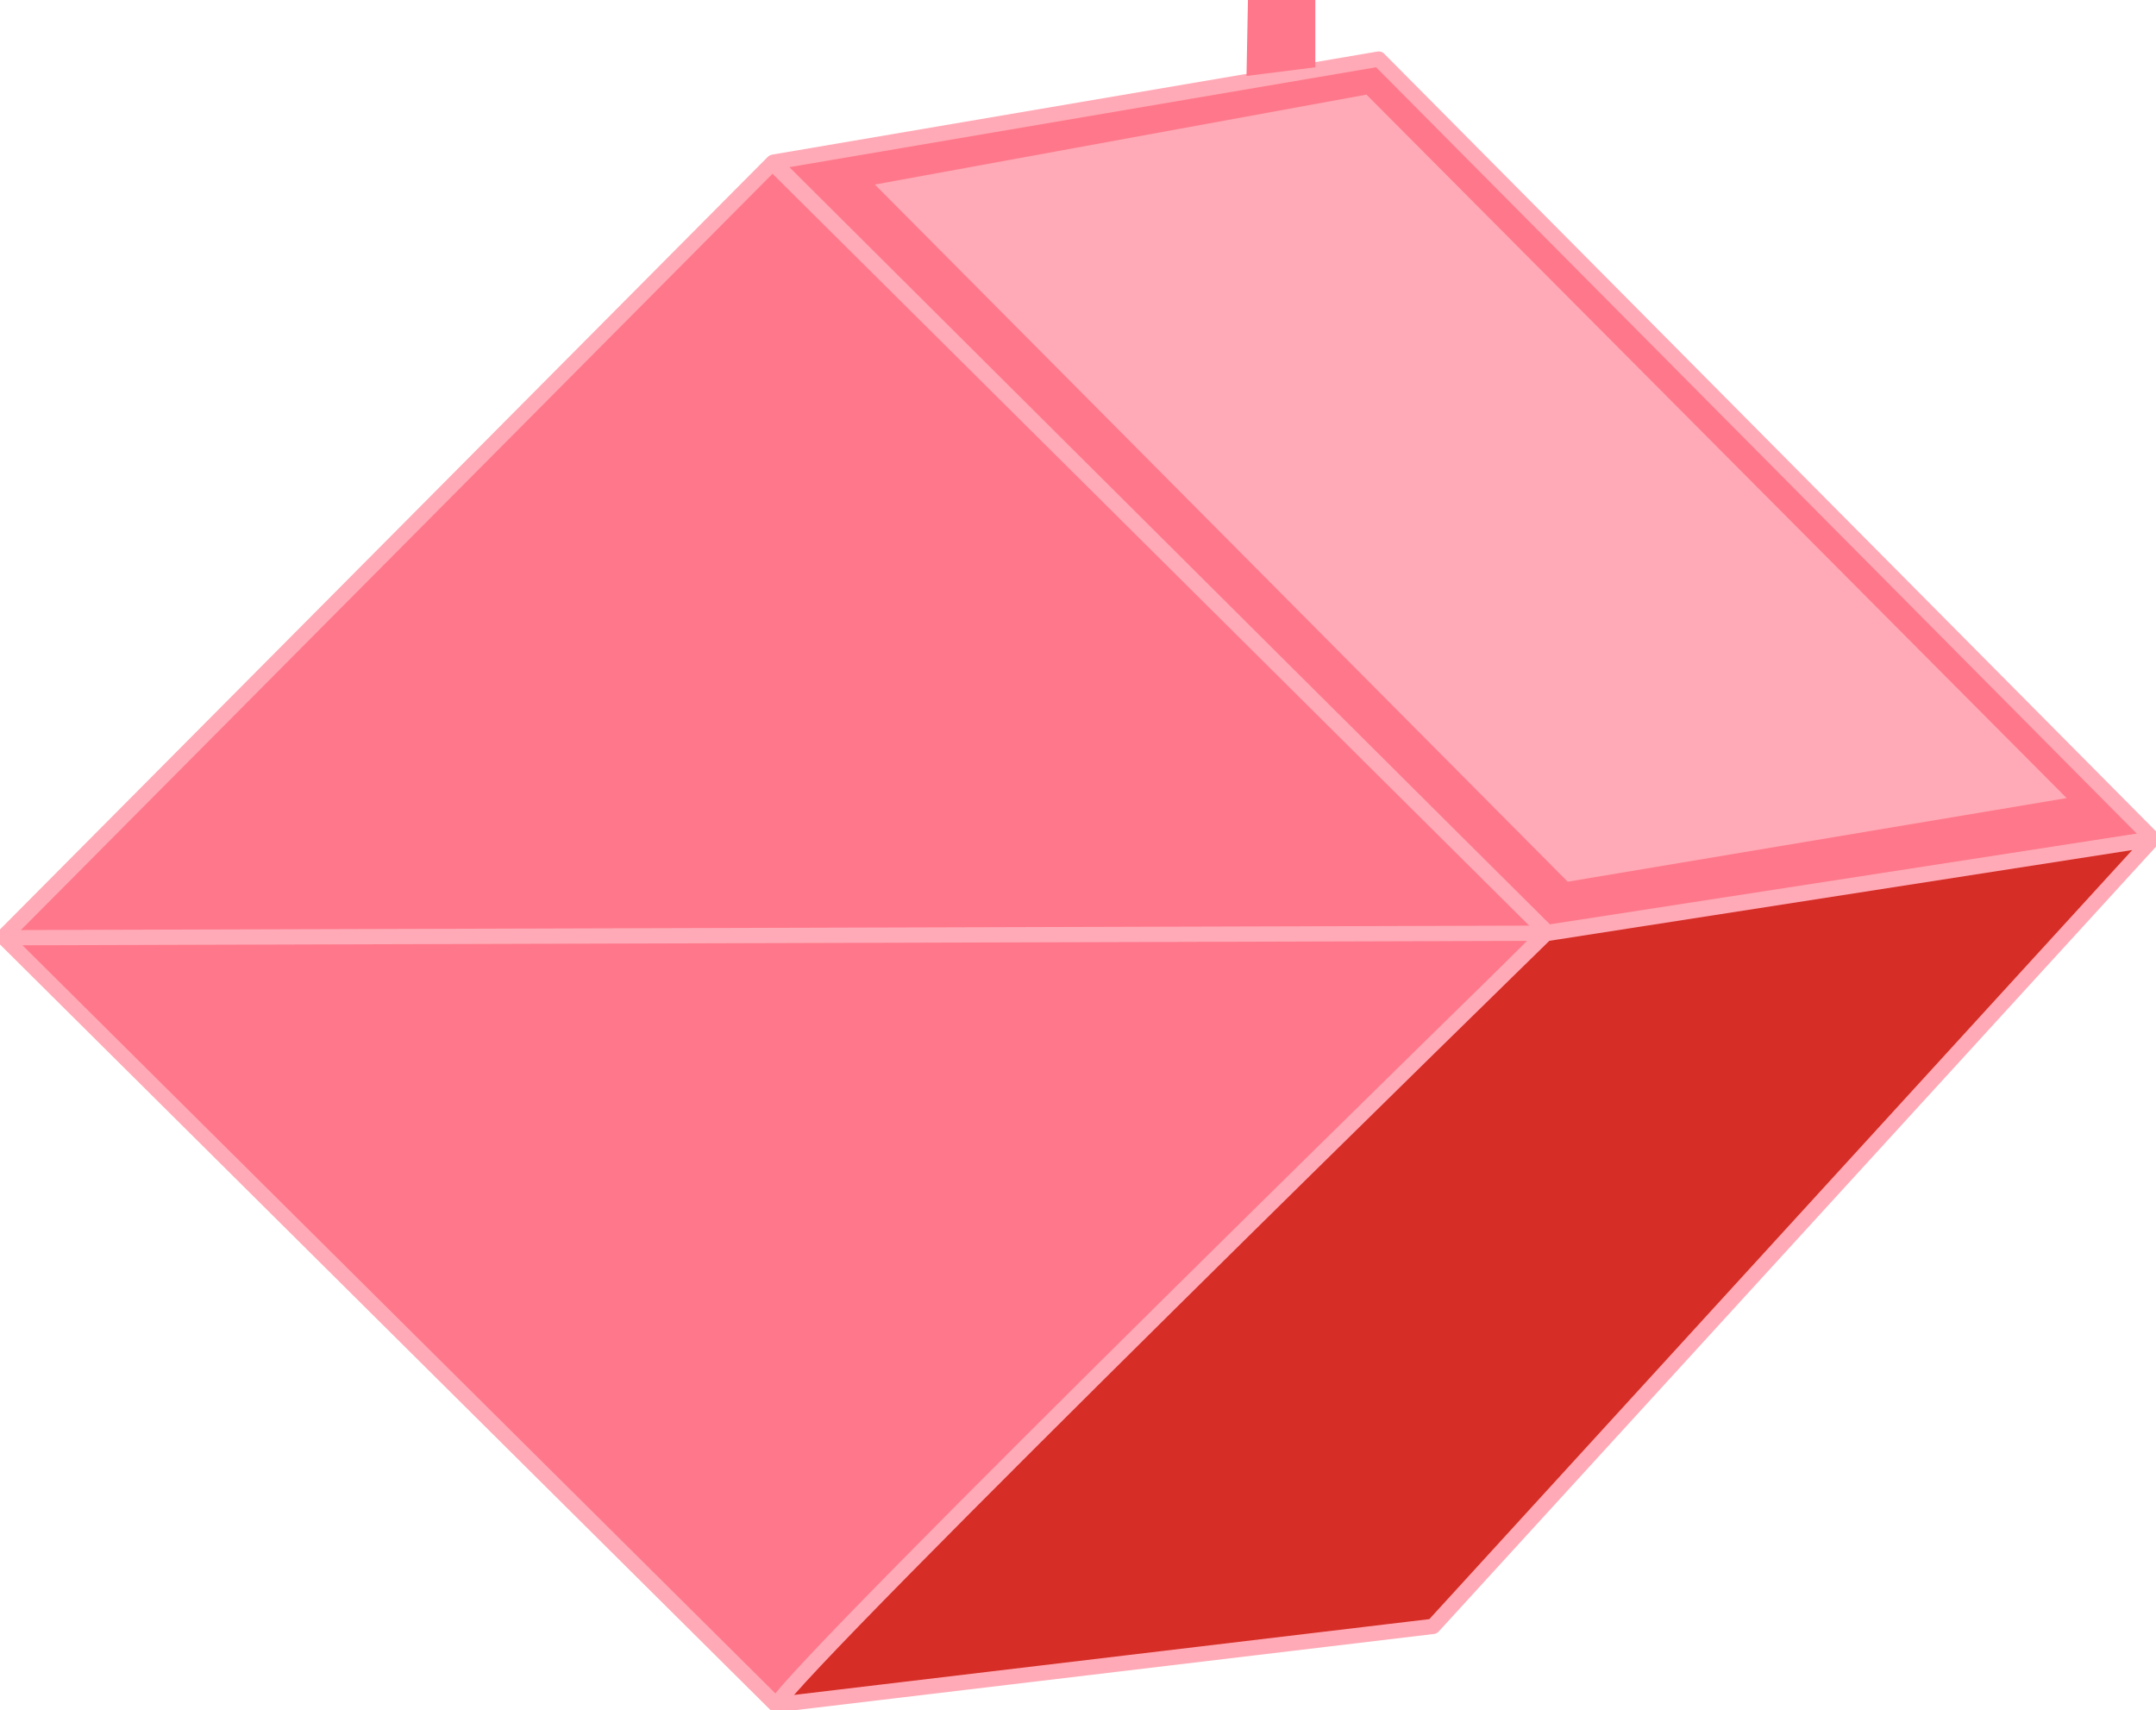
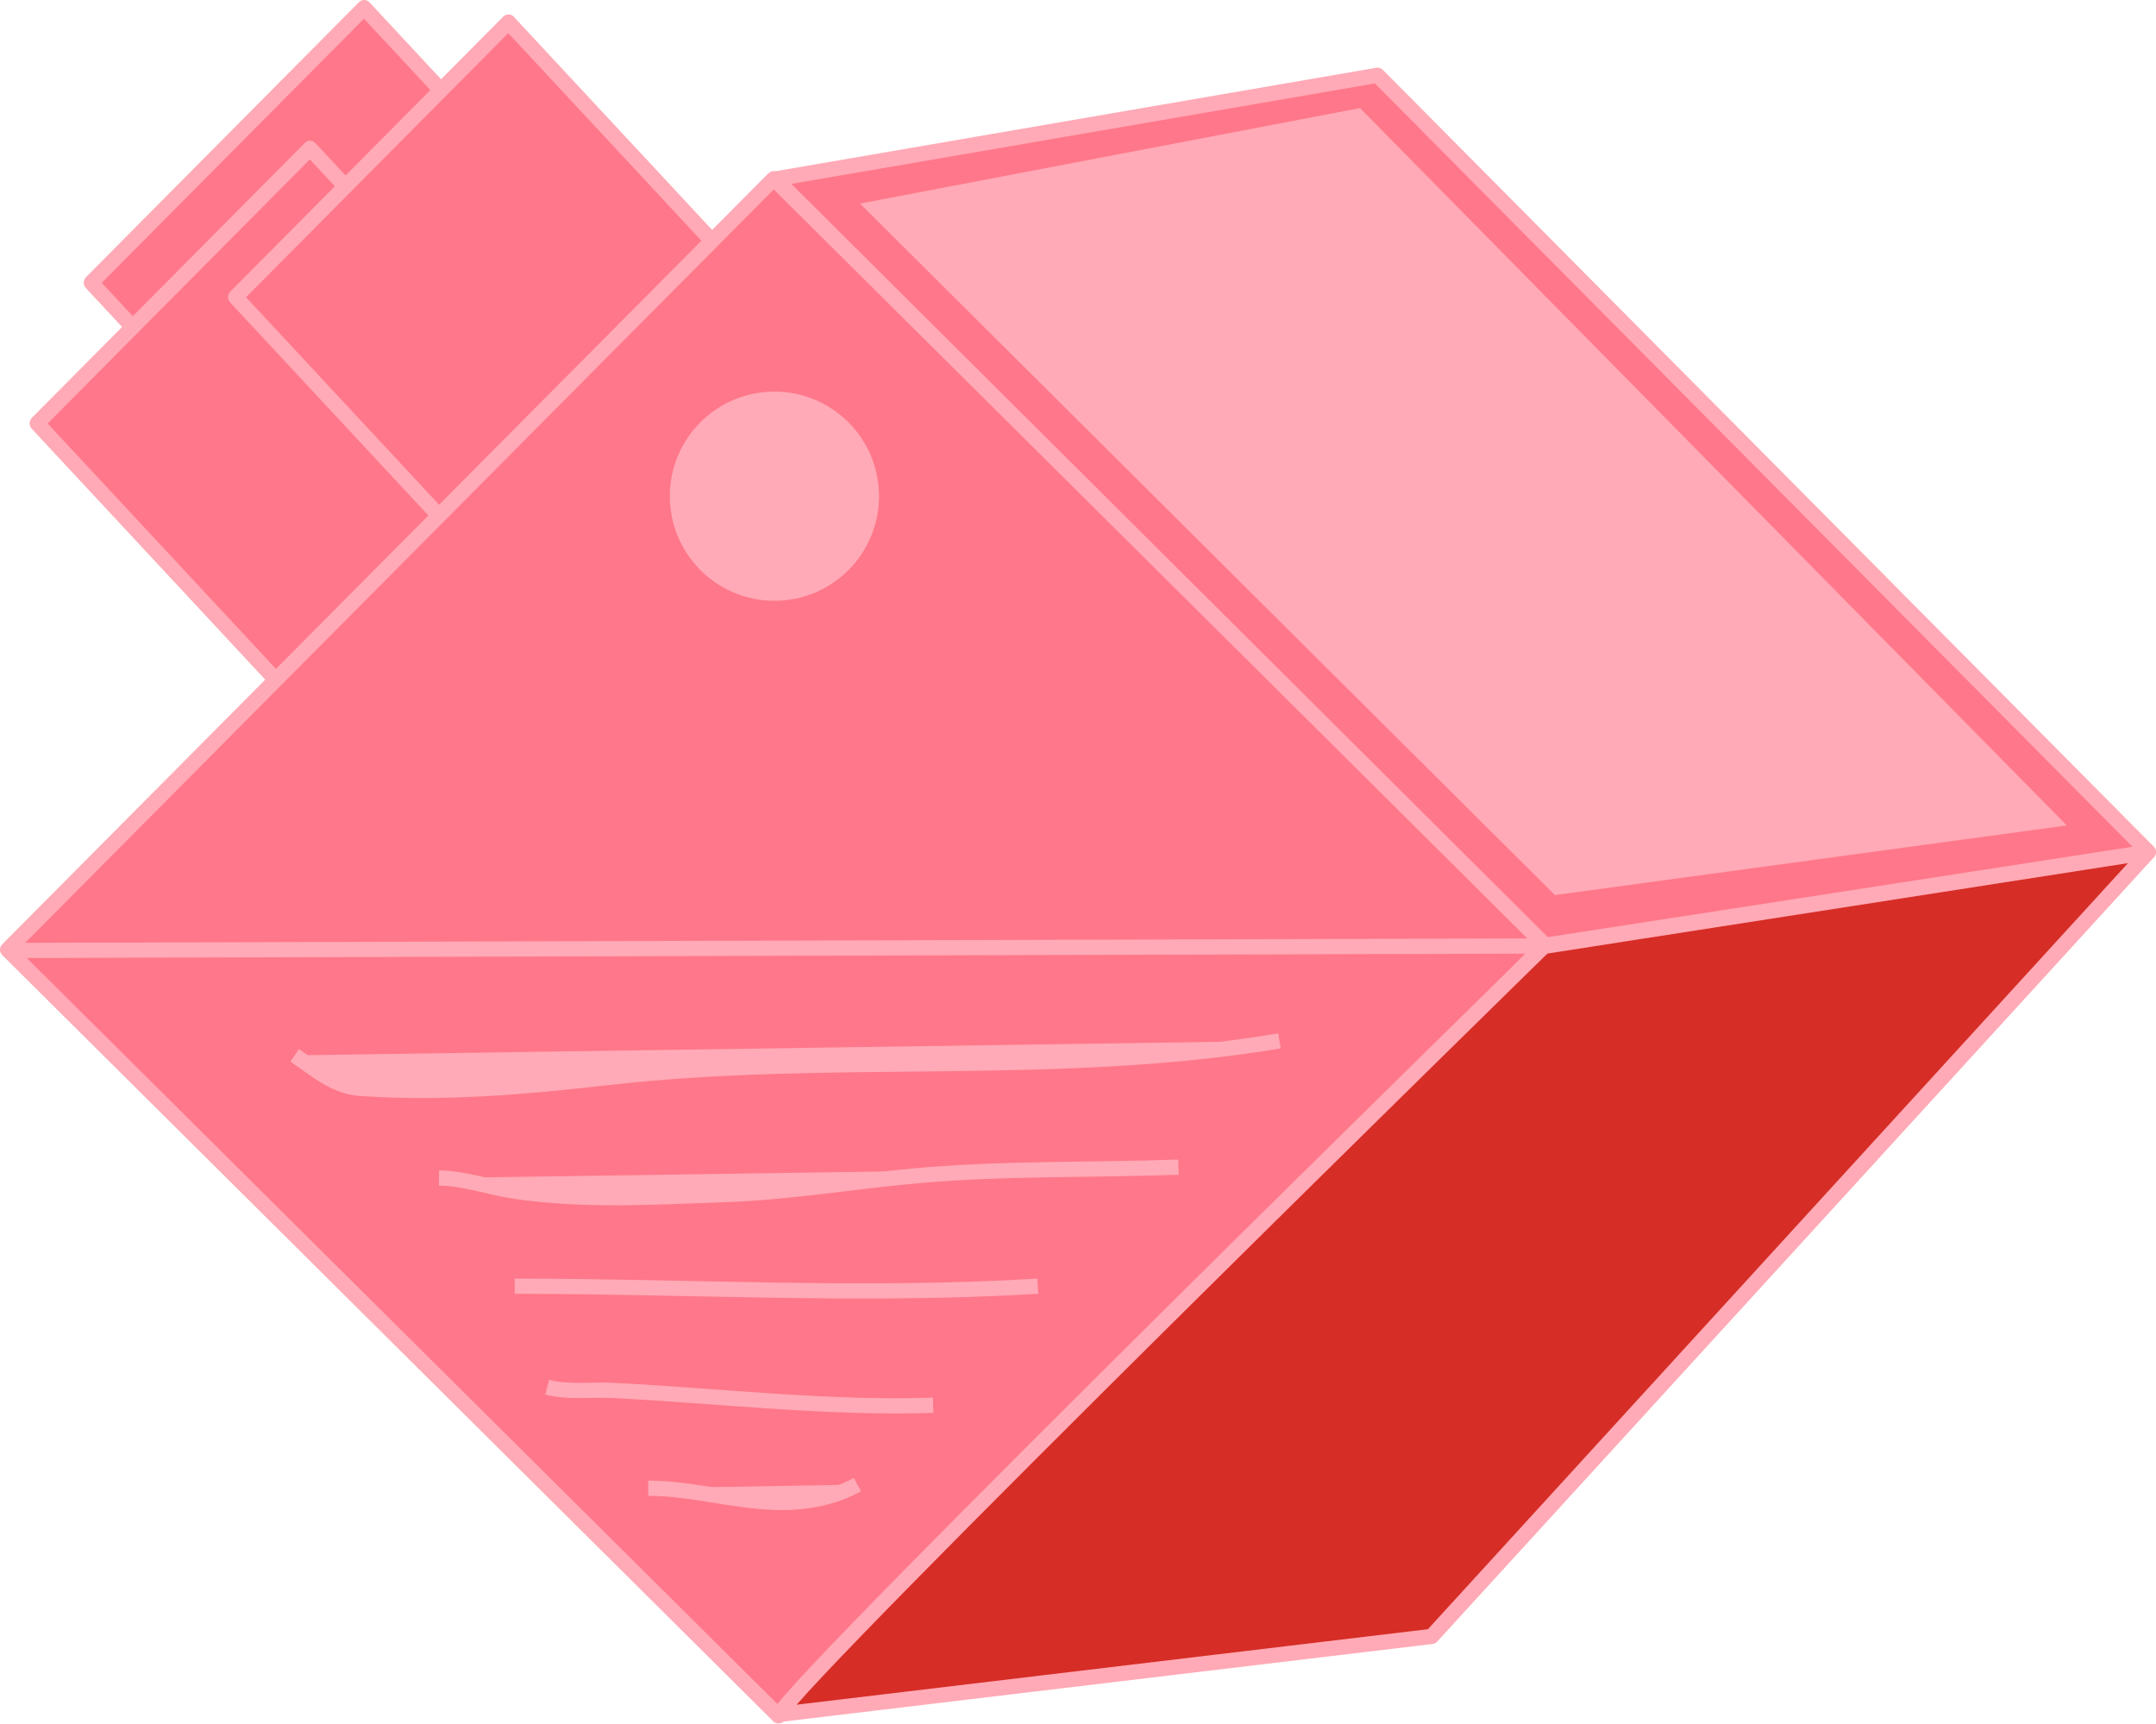
- <svg xmlns="http://www.w3.org/2000/svg" width="98.784mm" height="78.327mm" viewBox="0 0 98.784 78.327" version="1.1" id="svg5">
-   <defs id="defs2" />
-   <g id="layer1" transform="translate(-399.7664,-0.2668791)">
-     <g id="g13050-8" transform="translate(29.58218,24.71589)">
-       <g id="g11095">
-         <path style="fill:#ff778a;stroke:#ffaab6;stroke-width:0.7;stroke-linecap:round;stroke-linejoin:round;stroke-dasharray:none;stroke-opacity:1;fill-opacity:1" d="m 405.626,-17.02 27.729,-4.722 35.464,35.732 -27.749,4.288 z" id="path12880-2" />
-         <path style="fill:#ffaab6;fill-opacity:1;stroke:none;stroke-width:0.257;stroke-linecap:round;stroke-linejoin:round;stroke-dasharray:none;stroke-opacity:1" d="m 410.268,-15.993 22.526,-4.121 32.081,32.235 -22.862,3.832 z" id="path12880-2-3" />
-         <path style="fill:#ffaab6;stroke:none;stroke-width:0.231;stroke-linecap:round;stroke-linejoin:round;stroke-dasharray:none;stroke-opacity:1;fill-opacity:1" d="m 411.886,50.723 c 0.658,-1.41 29.61,-30.348 29.61,-30.348 l 22.979,-3.757 -28.951,31.167 z" id="path12882-7-1" />
-         <g id="g19764" style="fill:#ff778a;fill-opacity:1">
-           <rect style="fill:#ff778a;fill-opacity:1;stroke:#ffaab6;stroke-width:0.7;stroke-linecap:round;stroke-linejoin:round;stroke-dasharray:none;stroke-opacity:1" id="rect12802-5" width="50" height="50" x="-297.93" y="-325.717" transform="rotate(134.8199)" />
-           <path id="rect13040-6" style="fill:#ff778a;fill-opacity:1;stroke:none;stroke-width:0.302;stroke-linecap:round;stroke-linejoin:round;stroke-dasharray:none;stroke-opacity:1" d="m 427.363,-24.449 -0.066,3.48 3.153,-0.397 v -3.083 z" />
-           <path style="fill:#d62d26;fill-opacity:1;stroke:#ffaab6;stroke-width:0.7;stroke-linecap:round;stroke-linejoin:round;stroke-dasharray:none;stroke-opacity:1" d="m 405.773,53.663 c 0.89,-1.78 35.235,-35.33 35.235,-35.33 l 27.8,-4.33 -32.964,36.072 z" id="path12882-7" />
-           <path style="fill:#ff778a;fill-opacity:1;stroke:#ffaab6;stroke-width:0.7;stroke-linecap:round;stroke-linejoin:round;stroke-dasharray:none;stroke-opacity:1" d="M 370.469,18.519 441.083,18.312" id="path12938-2" />
-         </g>
+ <svg xmlns="http://www.w3.org/2000/svg" width="99.184mm" height="79.282mm" viewBox="0 0 99.184 79.282" version="1.1" id="svg5">
+   <defs id="defs2">
+     </defs>
+   <g id="layer1" transform="translate(-566.7394,-0.1879466)">
+     <g id="g13050-8-9" transform="translate(144.2642,25.39203)">
+       <g id="g10395">
+         <rect style="fill:#ff778a;fill-opacity:1;stroke:#ffaab6;stroke-width:0.7;stroke-linecap:round;stroke-linejoin:round;stroke-dasharray:none;stroke-opacity:1" id="rect12802-5-6-7-8-3" width="17.82" height="17.816" x="-338.725" y="-312.236" transform="matrix(-0.7045578,0.7096466,-0.6812592,-0.7320423,0,0)" />
+         <rect style="fill:#ff778a;fill-opacity:1;stroke:#ffaab6;stroke-width:0.7;stroke-linecap:round;stroke-linejoin:round;stroke-dasharray:none;stroke-opacity:1" id="rect12802-5-6-7-8-3-2" width="17.82" height="17.816" x="-332.488" y="-315.031" transform="matrix(-0.7045578,0.7096466,-0.6812592,-0.7320423,0,0)" />
+         <rect style="fill:#ff778a;fill-opacity:1;stroke:#ffaab6;stroke-width:0.7;stroke-linecap:round;stroke-linejoin:round;stroke-dasharray:none;stroke-opacity:1" id="rect12802-5-6-7-8" width="17.82" height="17.816" x="-343.135" y="-317.418" transform="matrix(-0.7045578,0.7096466,-0.6812592,-0.7320423,0,0)" />
+         <rect style="fill:#ff778a;fill-opacity:1;stroke:#ffaab6;stroke-width:0.7;stroke-linecap:round;stroke-linejoin:round;stroke-dasharray:none;stroke-opacity:1" id="rect12802-5-6" width="50" height="50" x="-334.93" y="-362.95" transform="rotate(134.8199)" />
+         <path style="fill:#ff778a;fill-opacity:1;stroke:#ffaab6;stroke-width:0.7;stroke-linecap:round;stroke-linejoin:round;stroke-dasharray:none;stroke-opacity:1" d="m 458.156,-16.973 27.69,-4.768 35.464,35.732 -27.749,4.288 z" id="path12880-2-33" />
+         <path style="fill:#ffaab6;fill-opacity:1;stroke:none;stroke-width:0.561;stroke-linecap:round;stroke-linejoin:round;stroke-dasharray:none;stroke-opacity:1" d="m 462.038,-15.839 23.004,-4.392 32.516,32.999 -23.552,3.204 z" id="path12880-2-33-3" />
+         <path style="fill:#d62d26;fill-opacity:1;stroke:#ffaab6;stroke-width:0.7;stroke-linecap:round;stroke-linejoin:round;stroke-dasharray:none;stroke-opacity:1" d="m 458.33,53.663 c 0.89,-1.78 35.169,-35.33 35.169,-35.33 l 27.8,-4.33 -32.964,36.072 z" id="path12882-7-5" />
+         <path style="fill:none;stroke:#ffaab6;stroke-width:0.7;stroke-linecap:round;stroke-linejoin:round;stroke-dasharray:none;stroke-opacity:1" d="M 422.96,18.519 493.574,18.312" id="path12938-2-1" />
+         <circle style="fill:#ffaab6;fill-opacity:1;stroke:none;stroke-width:0.7" id="path6679-4" cx="-458.102" cy="-2.378" r="4.812" transform="scale(-1,1)" />
+         <path style="fill:#ffaab6;fill-opacity:1;stroke:none;stroke-width:0.7" d="m 483.492,22.182 c -16.871,0 -33.743,0 -50.614,0" id="path6774" />
+         <path style="fill:#ffaab6;fill-opacity:1;stroke:#ffaab6;stroke-width:0.7;stroke-opacity:1" d="m 481.335,22.68 c -10.223,1.712 -20.614,0.514 -30.901,1.685 -3.775,0.43 -7.581,0.768 -11.404,0.496 -1.188,-0.085 -2.06,-0.887 -2.999,-1.517" id="path6845" />
+         <path style="fill:#ffaab6;fill-opacity:1;stroke:#ffaab6;stroke-width:0.7;stroke-opacity:1" d="m 476.688,28.488 c -4.068,0.142 -8.152,0.033 -12.205,0.409 -2.868,0.266 -5.711,0.748 -8.597,0.849 -3.234,0.114 -6.504,0.32 -9.707,-0.147 -1.175,-0.171 -2.312,-0.6 -3.509,-0.613" id="path6849" />
+         <path style="fill:#ffaab6;fill-opacity:1;stroke:#ffaab6;stroke-width:0.7;stroke-opacity:1" d="m 470.216,33.964 c -8.014,0.488 -16.043,6.42e-4 -24.062,0" id="path6853" />
+         <path style="fill:#ffaab6;fill-opacity:1;stroke:#ffaab6;stroke-width:0.7;stroke-opacity:1" d="m 465.404,39.441 c -4.91,0.158 -9.8,-0.43 -14.699,-0.682 -1.019,-0.052 -2.056,0.106 -3.058,-0.148" id="path6857" />
+         <path style="fill:#ffaab6;fill-opacity:1;stroke:#ffaab6;stroke-width:0.7;stroke-opacity:1" d="m 461.919,43.091 c -1.147,0.632 -2.476,0.861 -3.777,0.818 -1.966,-0.065 -3.878,-0.65 -5.848,-0.652" id="path6861" />
      </g>
    </g>
  </g>
</svg>
